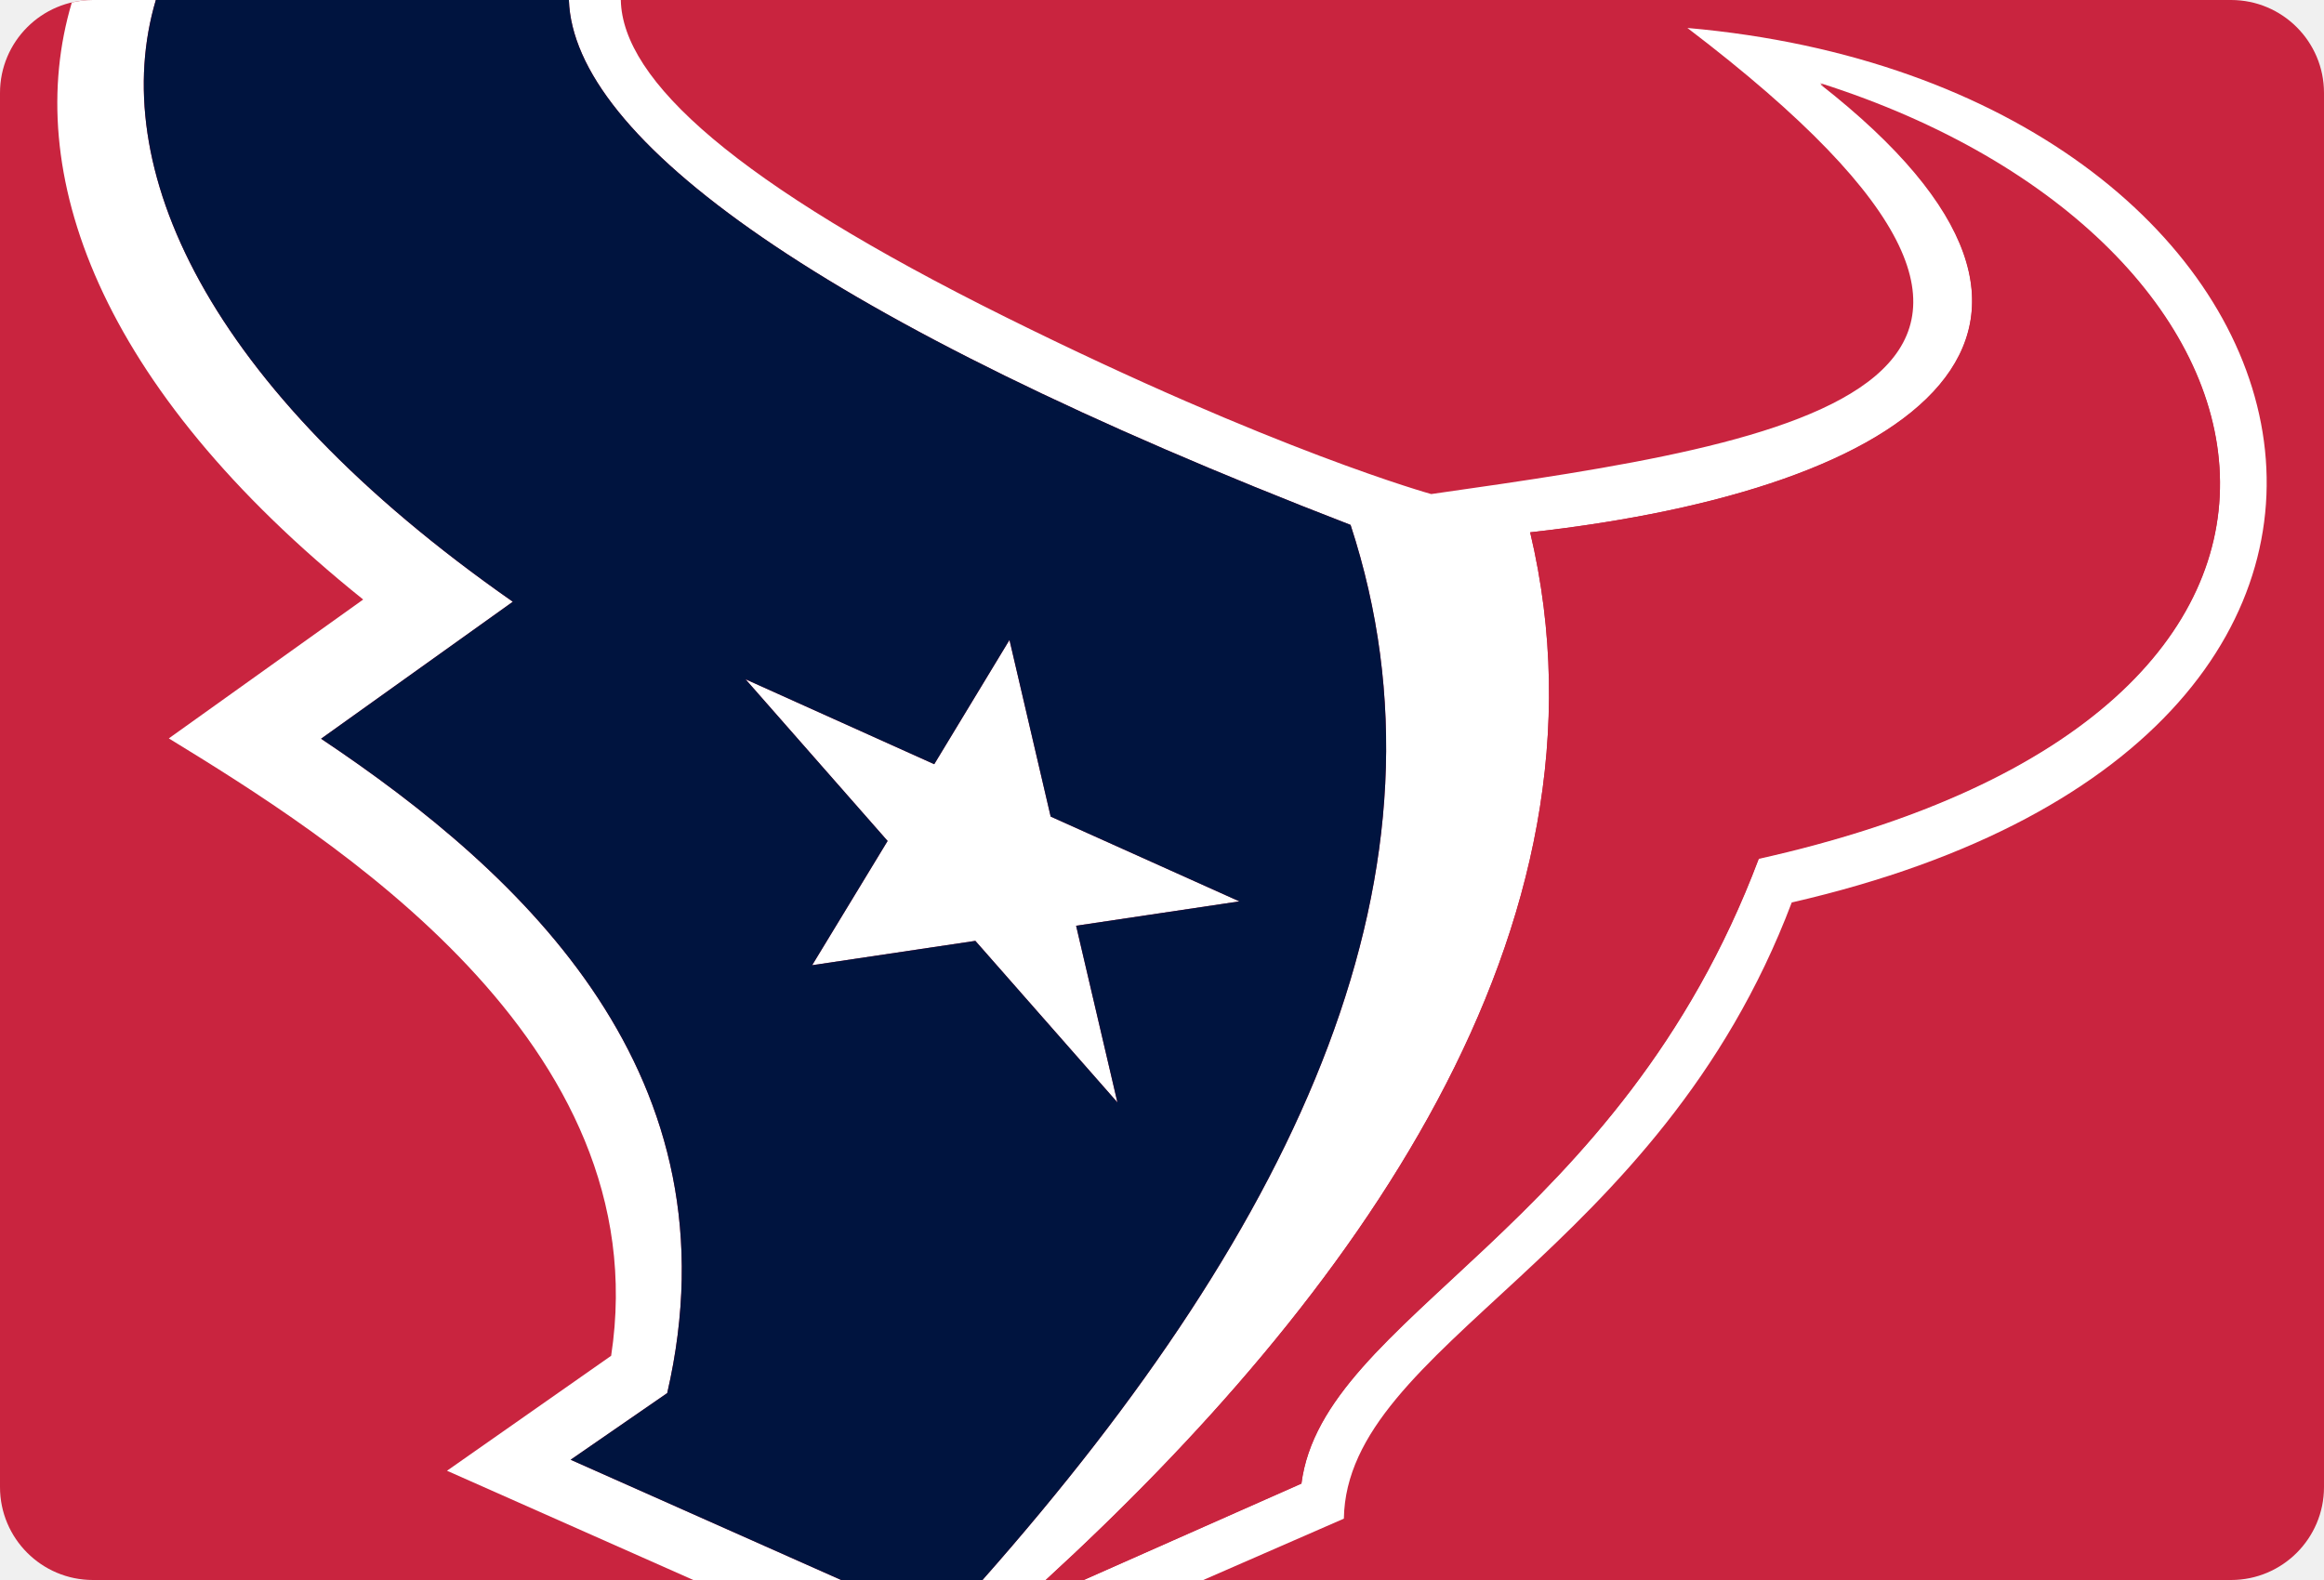
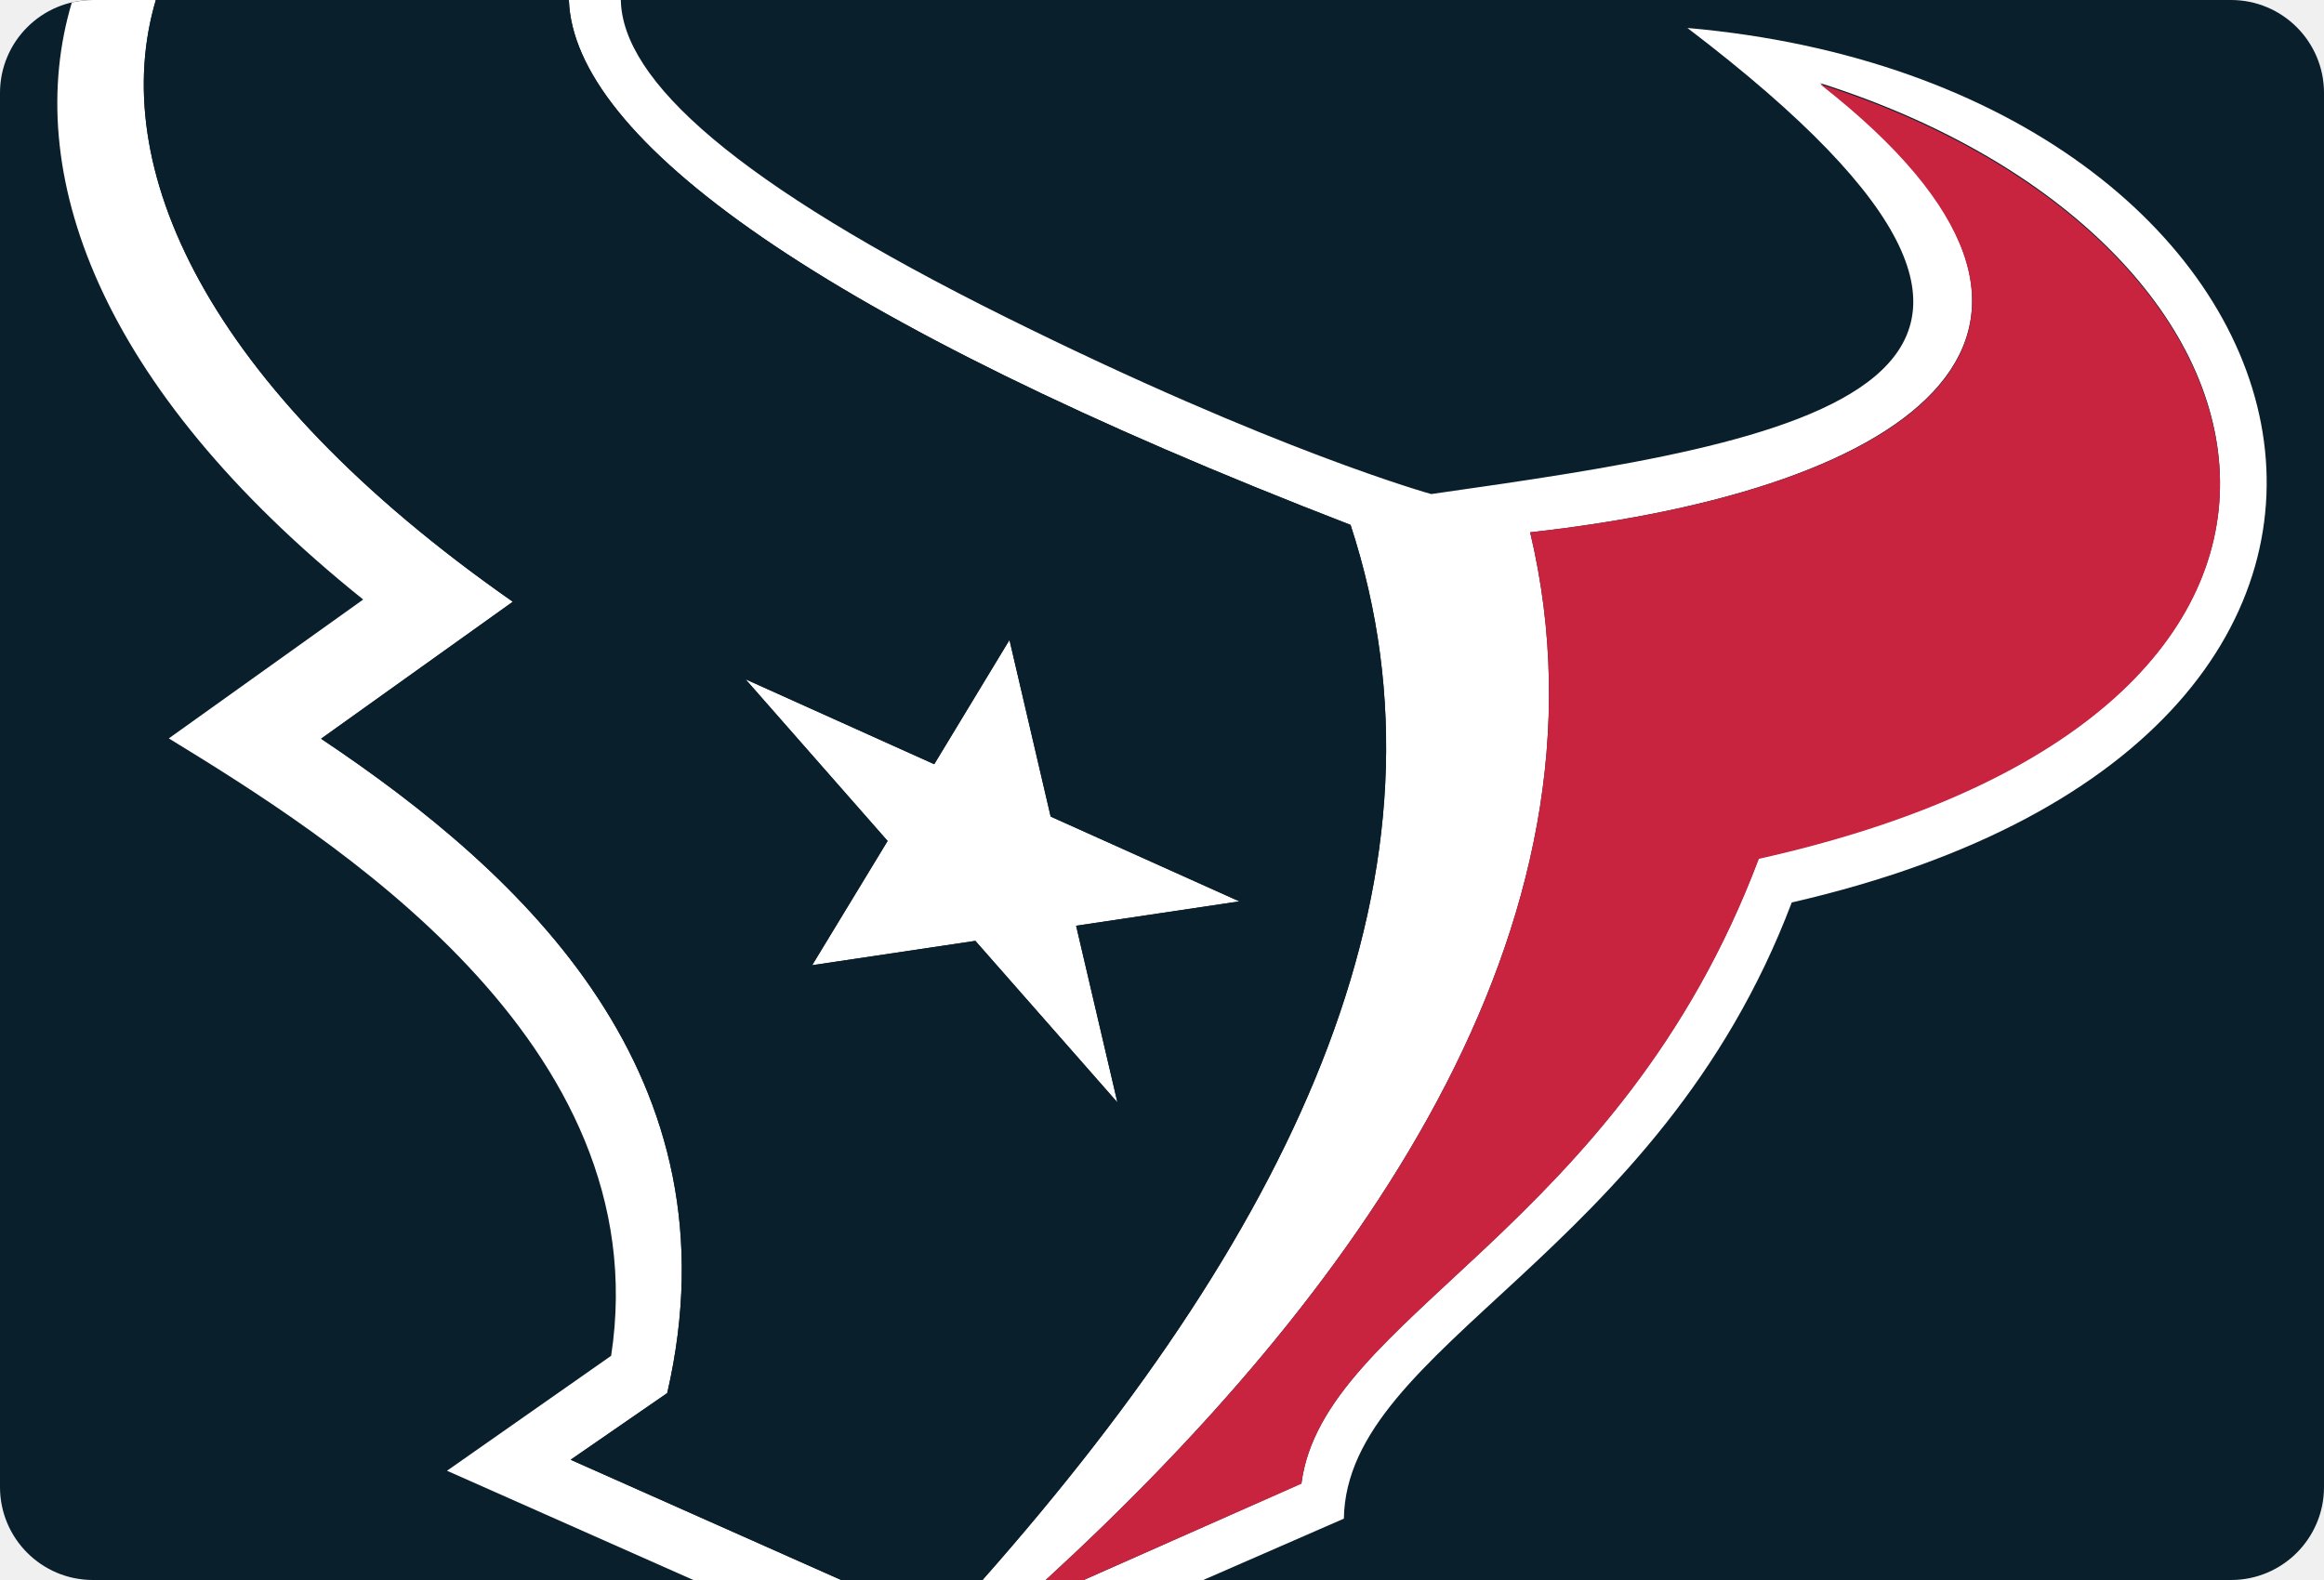
- <svg xmlns="http://www.w3.org/2000/svg" version="1.1" id="PILLS" x="0px" y="0px" width="200px" height="136px" viewBox="0 0 200 136" enable-background="new 0 0 200 136" xml:space="preserve">
-   <path fill="#C9243F" d="M200,128c0,4.418-3.582,8-8,8H8c-4.418,0-8-3.582-8-8V8c0-4.418,3.582-8,8-8h184c4.418,0,8,3.582,8,8V128z" />
+ <svg xmlns="http://www.w3.org/2000/svg" width="200" height="136">
  <g>
-     <path fill="none" d="M52.594,116.7c4.132-27.052-24.323-44.72-38.065-53.142l16.728-11.954C8.372,33.25,1.869,14.699,6.18,0.216   C2.64,1.041,0,4.209,0,8v120.398C0,132.818,3.582,136,8,136h51.668l-21.201-9.404L52.594,116.7z" />
-     <path fill="none" d="M192,0H53.427c0.134,6.923,9.9,15.762,33.098,27.284c23.23,11.542,36.644,15.242,36.644,15.242   c31.771-4.522,62.735-9.158,22.047-40.12c56.244,4.935,72.397,60.728,8.979,75.273c-11.521,30.475-38.299,38.057-38.545,53.039   l-12.1,5.281H192c4.418,0,8-3.182,8-7.602V8C200,3.582,196.418,0,192,0z" />
-     <path fill="#FFFFFF" d="M154.195,77.68c63.419-14.546,47.265-70.339-8.979-75.273c40.688,30.962,9.724,35.597-22.047,40.12   c0,0-13.414-3.701-36.644-15.242C63.327,15.762,53.561,6.923,53.427,0h-4.47c0.411,11.929,21.616,27.546,67.271,45.181   C125.893,74.719,111.959,105,84.551,136h5.442c26.176-24,49.804-55.994,41.69-90.18c33.312-3.716,52.28-17.28,24.959-38.666   c42.116,13.387,51.359,54.087-5.283,66.721c-12.058,32.042-37.504,39.375-39.361,53.811L93.261,136h10.291l12.099-5.281   C115.896,115.736,142.674,108.154,154.195,77.68z" />
-     <polygon fill="#FFFFFF" points="90.419,70.288 86.874,55.083 80.398,65.779 64.159,58.468 76.386,72.386 69.892,83.081    83.938,80.986 96.164,94.893 92.609,79.684 106.66,77.587  " />
-     <path fill="#FFFFFF" d="M57.419,119.911c6.3-27.282-12.266-44.616-29.788-56.324l16.501-11.792   C17.493,33.187,9.201,14.187,13.411,0H8C7.373,0,6.766,0.08,6.18,0.216C1.869,14.699,8.372,33.25,31.256,51.604L14.528,63.558   c13.743,8.422,42.198,26.09,38.066,53.142l-14.126,9.896l21.2,9.404H72.39l-23.282-10.352L57.419,119.911z" />
-     <path fill="#00143F" d="M116.229,45.181C70.573,27.546,49.368,11.929,48.957,0H13.411c-4.209,14.187,4.083,33.187,30.722,51.796   L27.632,63.587C45.154,75.295,63.72,92.629,57.42,119.911l-8.312,5.737L72.39,136h12.161   C111.959,105,125.893,74.719,116.229,45.181z M96.164,94.893L83.938,80.986l-14.046,2.095l6.494-10.695L64.159,58.468l16.239,7.311   l6.476-10.696l3.545,15.205l16.24,7.299l-14.05,2.097L96.164,94.893z" />
-     <path fill="#C9243F" d="M151.361,73.925c56.642-12.634,47.397-53.284,5.283-66.671c27.319,21.386,8.353,34.851-24.961,38.566   C139.797,80.006,116.169,112,89.994,136h3.268L112,127.71C113.857,113.273,139.303,105.967,151.361,73.925z" />
+     <path id="svg_1" d="m200,128c0,4.418 -3.582,8 -8,8l-184,0c-4.418,0 -8,-3.582 -8,-8l0,-120c0,-4.418 3.582,-8 8,-8l184,0c4.418,0 8,3.582 8,8l0,120z" fill="#091f2c" />
+     <g id="svg_11">
+       <path id="svg_3" d="m52.594,116.7c4.132,-27.052 -24.323,-44.72 -38.065,-53.142l16.728,-11.954c-22.885,-18.354 -29.388,-36.905 -25.077,-51.388c-3.54,0.825 -6.18,3.993 -6.18,7.784l0,120.398c0,4.42 3.582,7.602 8,7.602l51.668,0l-21.201,-9.404l14.127,-9.896z" fill="none" />
+       <path id="svg_4" d="m192,0l-138.573,0c0.134,6.923 9.9,15.762 33.098,27.284c23.23,11.542 36.644,15.242 36.644,15.242c31.771,-4.522 62.735,-9.158 22.047,-40.12c56.244,4.935 72.397,60.728 8.979,75.273c-11.521,30.475 -38.299,38.057 -38.545,53.039l-12.1,5.281l88.45,0c4.418,0 8,-3.182 8,-7.602l0,-120.397c0,-4.418 -3.582,-8 -8,-8z" fill="none" />
+       <path id="svg_5" d="m154.195,77.68c63.419,-14.546 47.265,-70.339 -8.979,-75.273c40.688,30.962 9.724,35.597 -22.047,40.12c0,0 -13.414,-3.701 -36.644,-15.242c-23.198,-11.523 -32.964,-20.362 -33.098,-27.285l-4.47,0c0.411,11.929 21.616,27.546 67.271,45.181c9.665,29.538 -4.269,59.819 -31.677,90.819l5.442,0c26.176,-24 49.804,-55.994 41.69,-90.18c33.312,-3.716 52.28,-17.28 24.959,-38.666c42.116,13.387 51.359,54.087 -5.283,66.721c-12.058,32.042 -37.504,39.375 -39.361,53.811l-18.737,8.314l10.291,0l12.099,-5.281c0.245,-14.983 27.023,-22.565 38.544,-53.039z" fill="#FFFFFF" />
+       <polygon id="svg_6" points="90.419,70.288 86.874,55.083 80.398,65.779 64.159,58.468 76.386,72.386 69.892,83.081 83.938,80.986 96.164,94.893 92.609,79.684 106.66,77.587 " fill="#FFFFFF" />
+       <path id="svg_7" d="m57.419,119.911c6.3,-27.282 -12.266,-44.616 -29.788,-56.324l16.501,-11.792c-26.639,-18.608 -34.931,-37.608 -30.721,-51.795l-5.411,0c-0.627,0 -1.234,0.08 -1.82,0.216c-4.311,14.483 2.192,33.034 25.076,51.388l-16.728,11.954c13.743,8.422 42.198,26.09 38.066,53.142l-14.126,9.896l21.2,9.404l12.722,0l-23.282,-10.352l8.311,-5.737z" fill="#FFFFFF" />
+       <path id="svg_8" d="m116.229,45.181c-45.656,-17.635 -66.861,-33.252 -67.272,-45.181l-35.546,0c-4.209,14.187 4.083,33.187 30.722,51.796l-16.501,11.791c17.522,11.708 36.088,29.042 29.788,56.324l-8.312,5.737l23.282,10.352l12.161,0c27.408,-31 41.342,-61.281 31.678,-90.819zm-20.065,49.712l-12.226,-13.907l-14.046,2.095l6.494,-10.695l-12.227,-13.918l16.239,7.311l6.476,-10.696l3.545,15.205l16.24,7.299l-14.05,2.097l3.555,15.209z" fill="#091f2c" />
+       <path id="svg_9" d="m151.361,73.925c56.642,-12.634 47.397,-53.284 5.283,-66.671c27.319,21.386 8.353,34.851 -24.961,38.566c8.114,34.186 -15.514,66.18 -41.689,90.18l3.268,0l18.738,-8.29c1.857,-14.437 27.303,-21.743 39.361,-53.785z" fill="#C9243F" />
+     </g>
  </g>
</svg>
